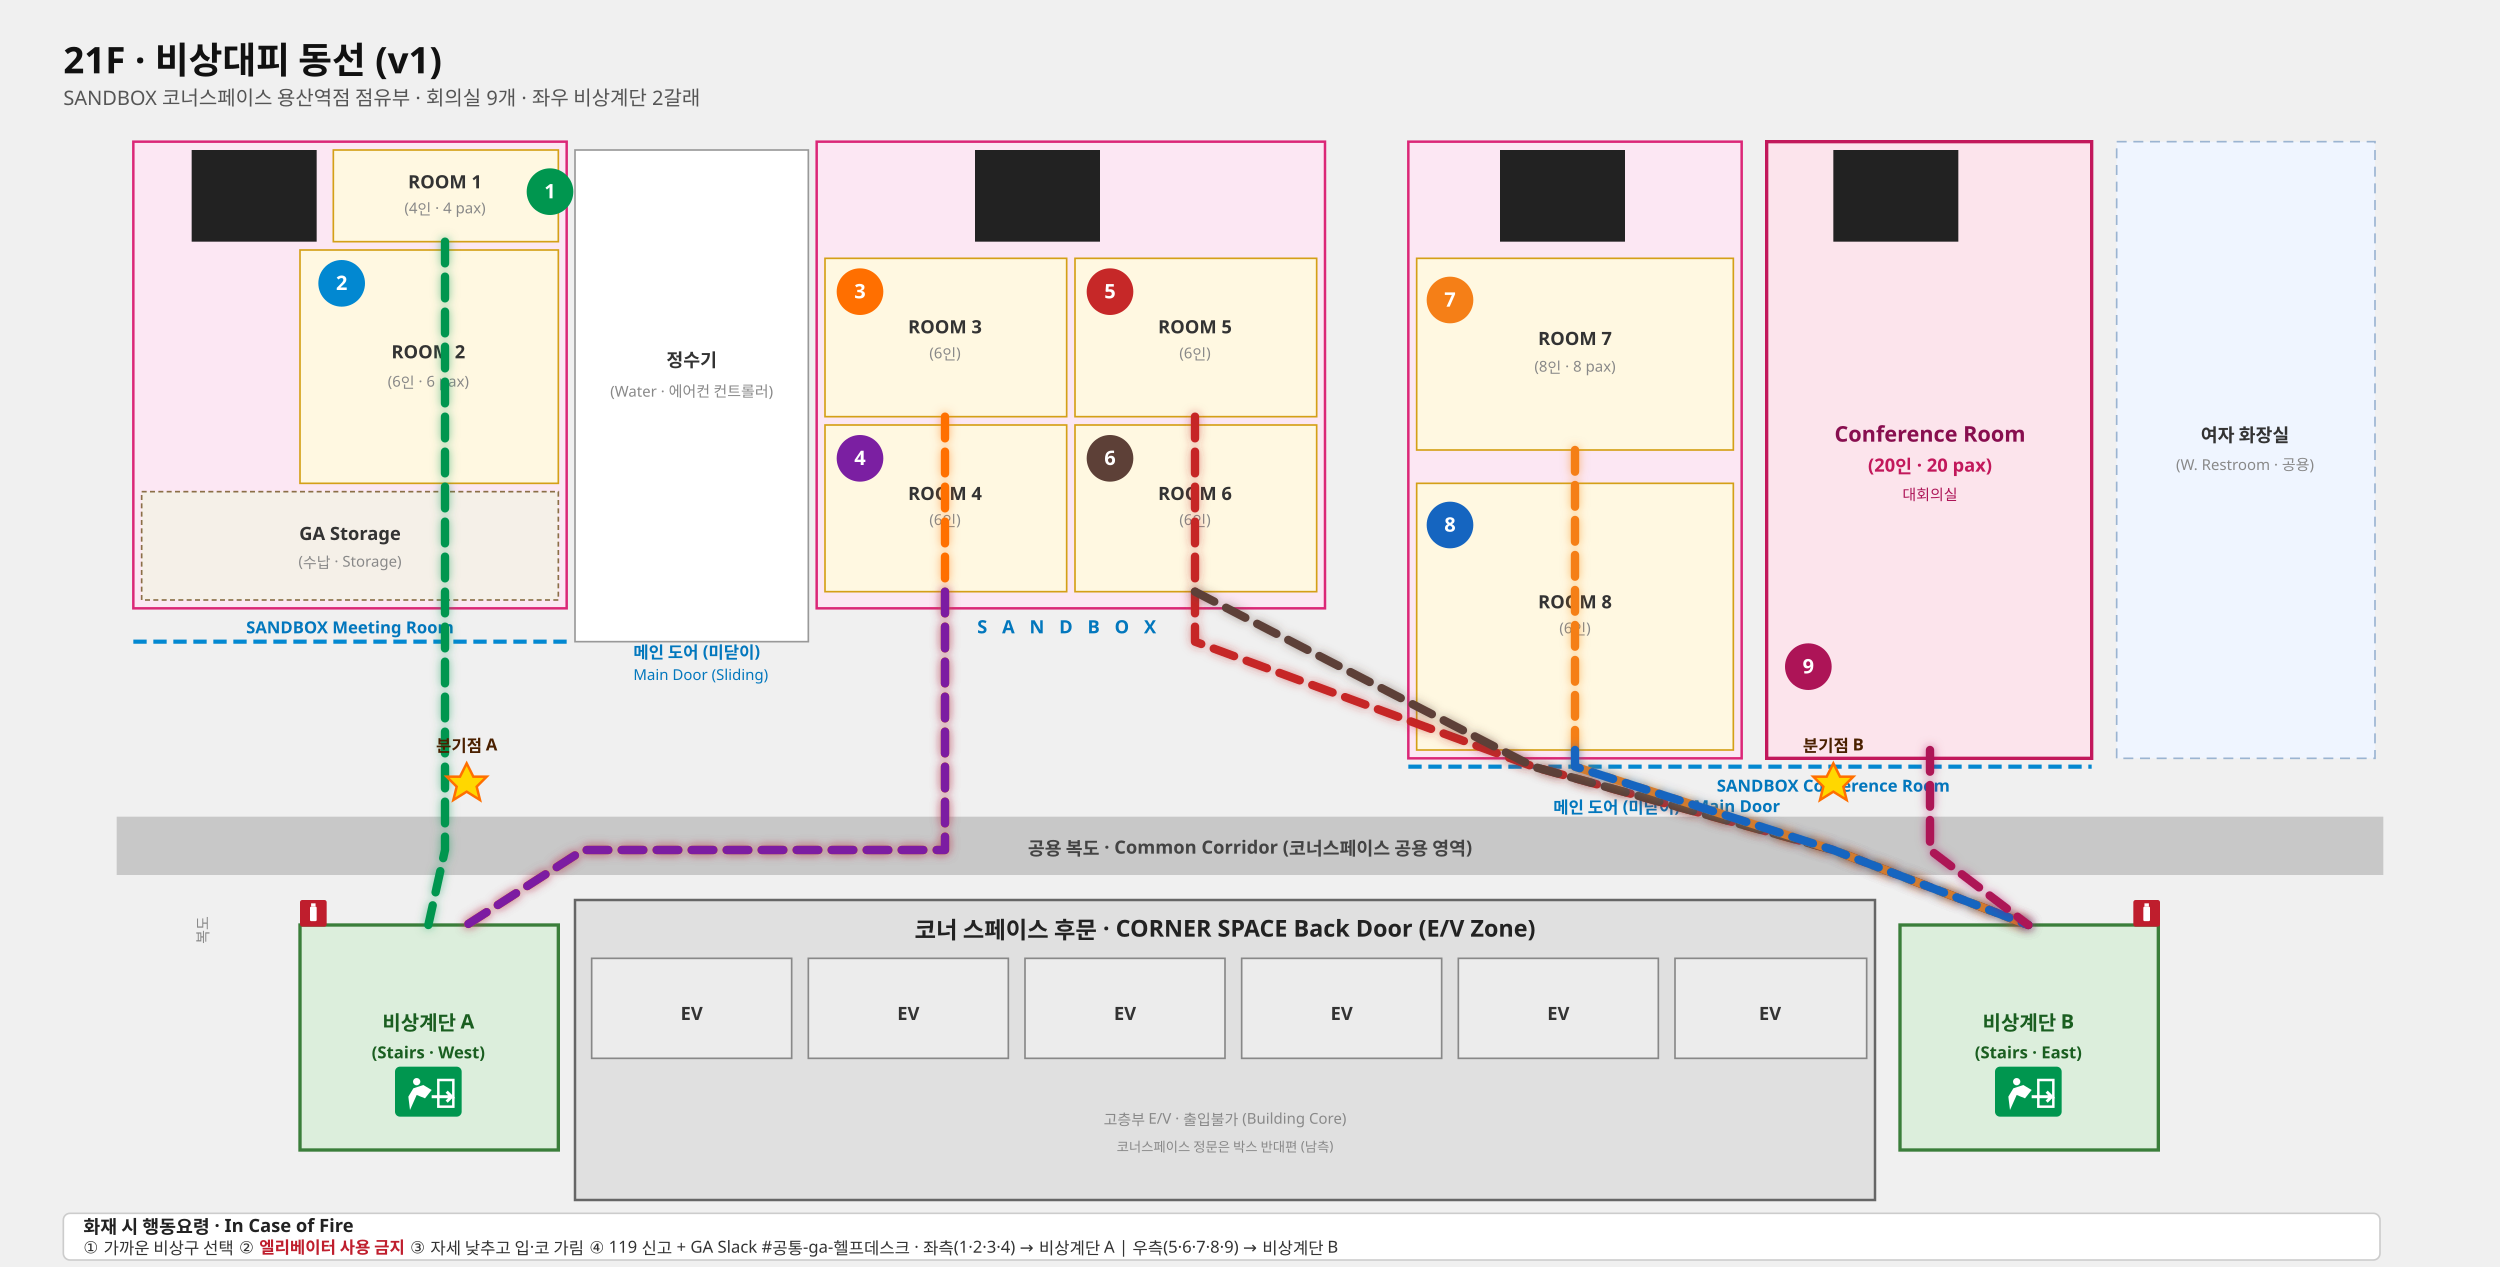
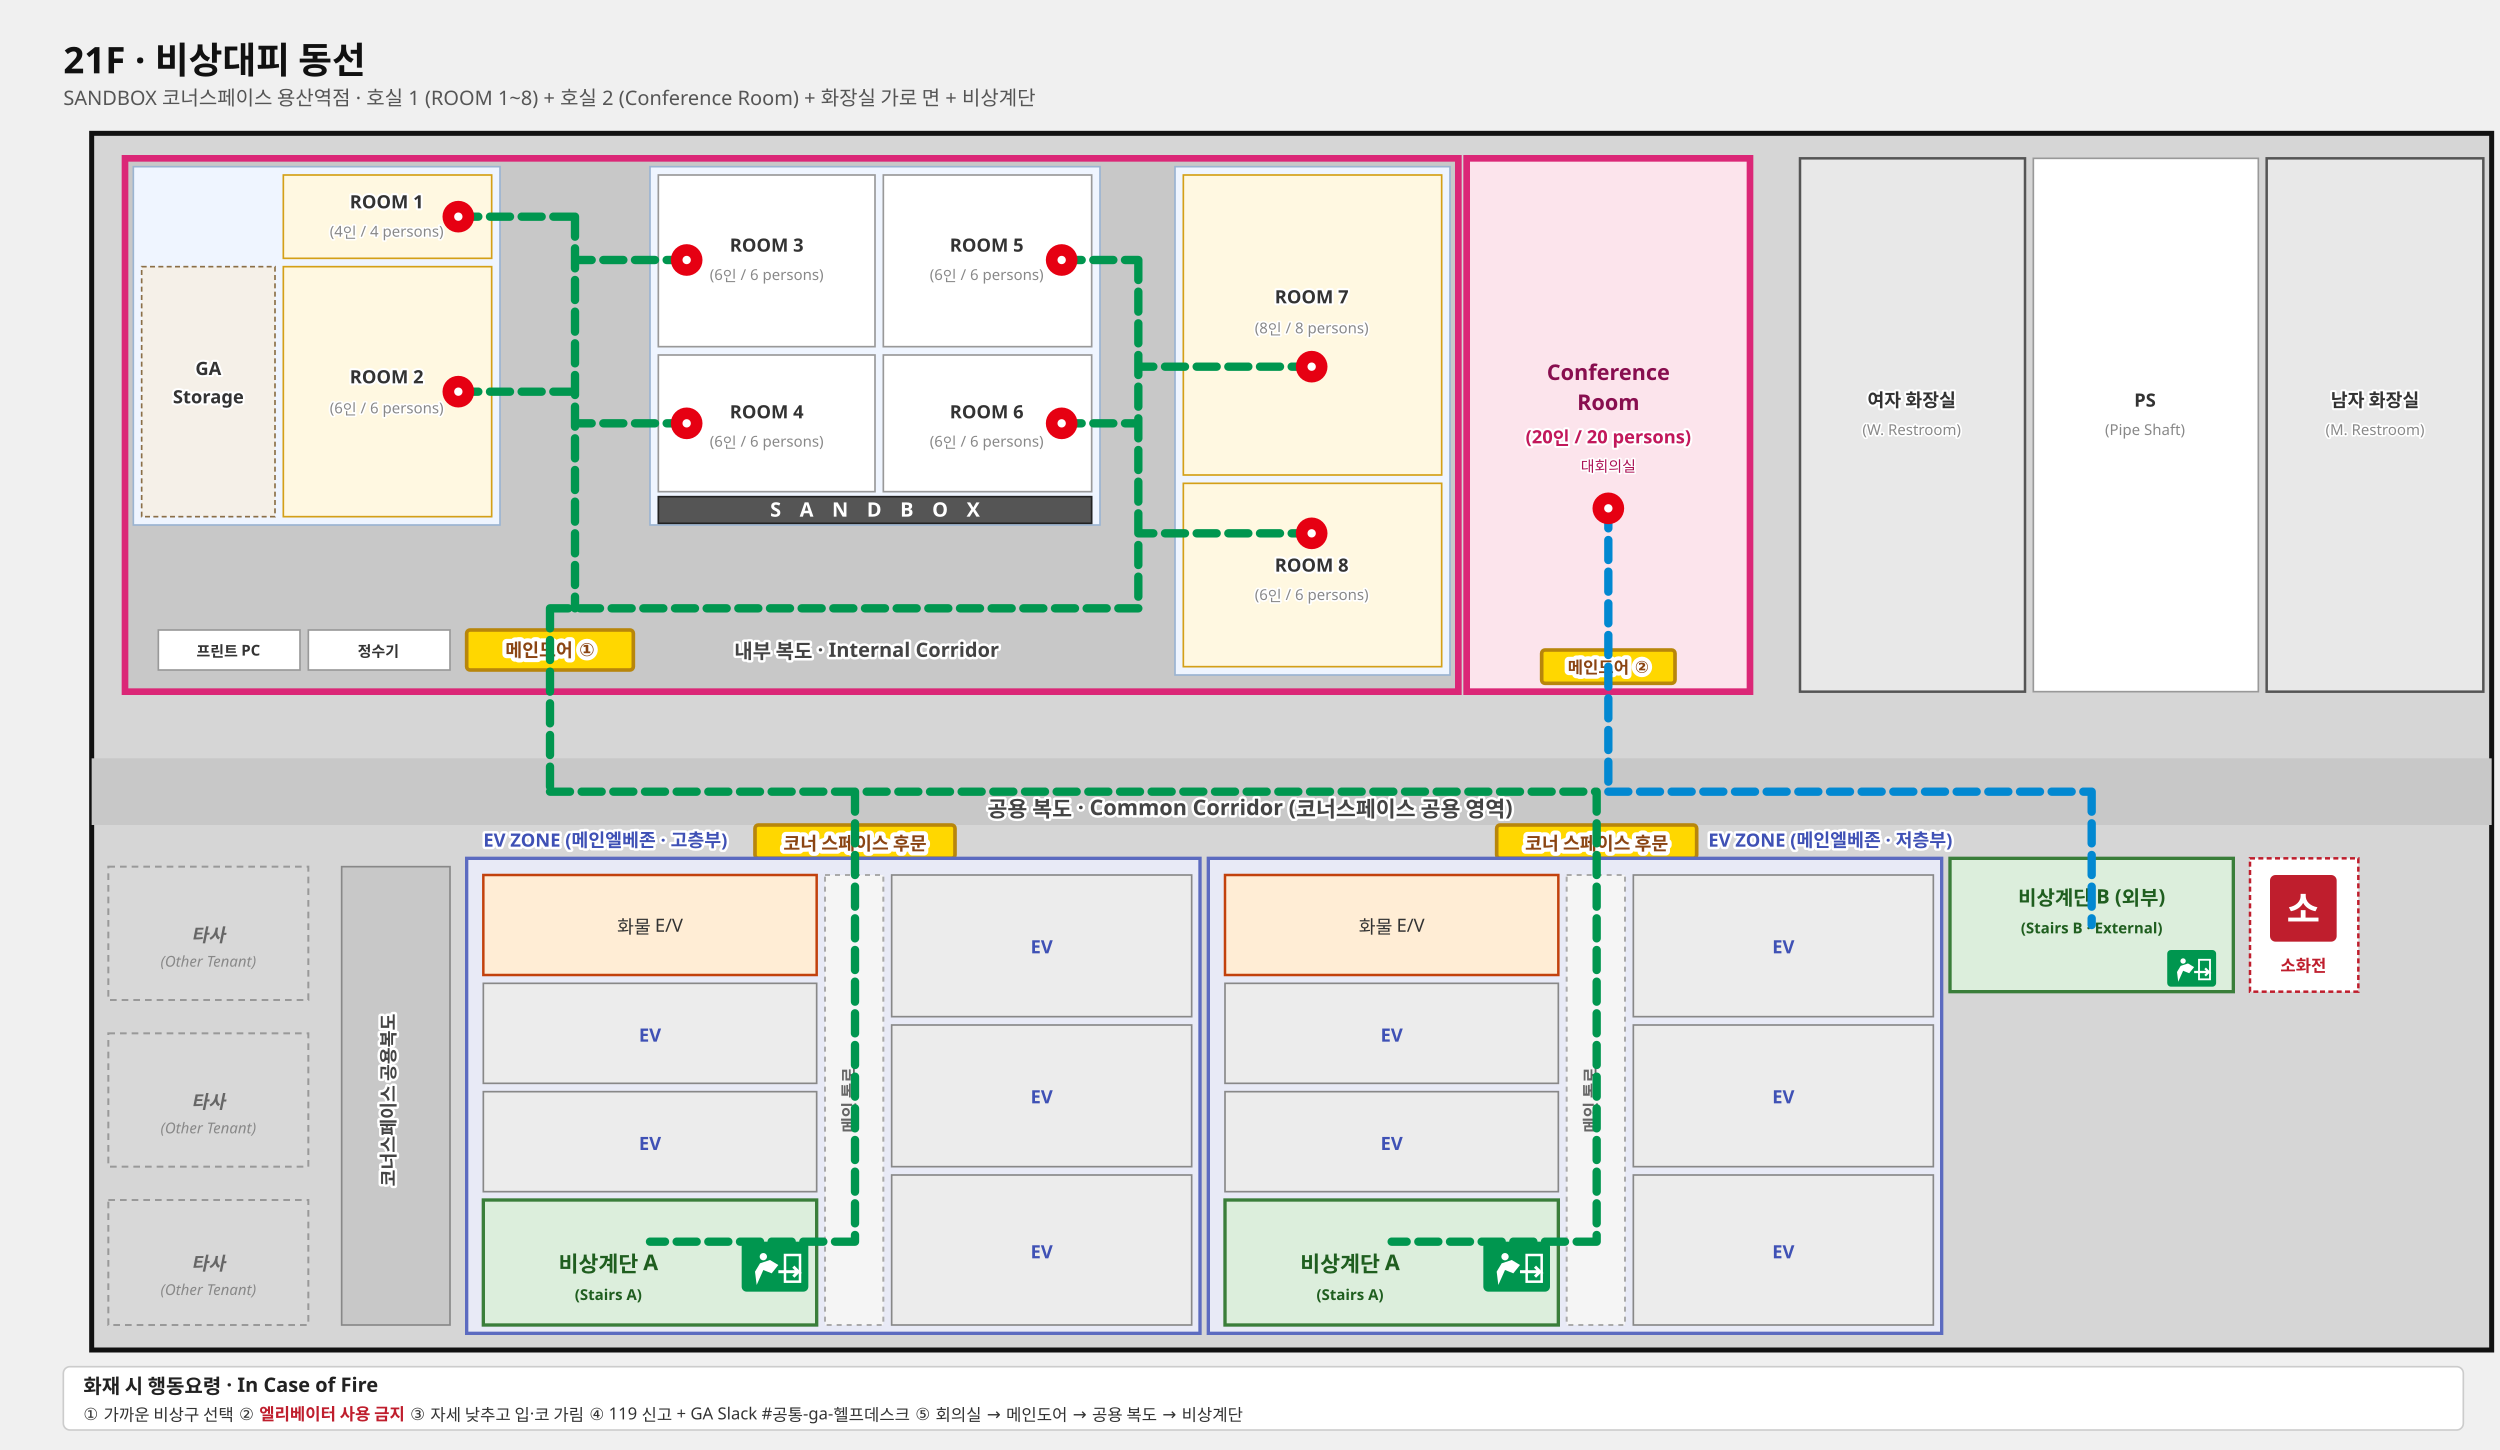
- <svg xmlns="http://www.w3.org/2000/svg" viewBox="0 0 1500 760">
+ <svg xmlns="http://www.w3.org/2000/svg" viewBox="0 0 1500 870">
  <defs>
    <style>
  text{font-family:Pretendard,"Apple SD Gothic Neo",sans-serif}
  .bg{fill:#f0f0f0}
  .wall{fill:none;stroke:#111;stroke-width:3}
  .corr{fill:#c8c8c8}
-   .room{fill:#FFF8E1;stroke:#D4A017;stroke-width:1}
-   .conf{fill:#FCE4EC;stroke:#C2185B;stroke-width:2}
-   .sandbox{fill:#FCE7F3;stroke:#DB2777;stroke-width:1.5}
+   .open{fill:#EFF5FF;stroke:#9BB4D1;stroke-width:1}
+   .mtg{fill:#FFF8E1;stroke:#D4A017;stroke-width:1}
+   .exec{fill:#FCE4EC;stroke:#DB2777;stroke-width:4}
  .core{fill:#ECECEC;stroke:#888;stroke-width:1}
  .stair{fill:#DCEEDC;stroke:#3A7E3A;stroke-width:2}
-   .ev{fill:#E8E8E8;stroke:#555;stroke-width:1}
  .stor{fill:#F5F0E8;stroke:#8B6F47;stroke-width:1;stroke-dasharray:3 2}
  .util{fill:#fff;stroke:#999;stroke-width:1}
-   .other{fill:#EFF5FF;stroke:#9BB4D1;stroke-width:1;stroke-dasharray:6 4}
-   .door{fill:none;stroke:#0288D1;stroke-width:2.5;stroke-dasharray:8 4}
-   .pillar{fill:#222}
+   .srvr{fill:#E8E8E8;stroke:#555;stroke-width:1.5}
+   .ev-zone{fill:#E8EAF6;stroke:#5C6BC0;stroke-width:2}
+   .cargo-ev{fill:#FFEDD5;stroke:#C2410C;stroke-width:1.5}
+   .corridor-int{fill:#F5F5F5;stroke:#AAA;stroke-width:1.2;stroke-dasharray:3 3}
+   .recycle{fill:#E8F5E9;stroke:#558B2F;stroke-width:1.2}
+   .door-mark{fill:#FFD700;stroke:#B8860B;stroke-width:2.2}
+   .ev-label{font-size:11px;fill:#3F51B5;text-anchor:middle;font-weight:700}
+   .stair-ko{font-size:12px;fill:#1F5E1F;text-anchor:middle;font-weight:700}
+   .red-tag{font-size:9px;fill:#E60012;text-anchor:middle;font-weight:700}
+   .label-sm-ko{font-size:11px;fill:#333;text-anchor:middle;font-weight:500}

  .tk{font-size:13px;fill:#222;text-anchor:middle;font-weight:650}
-   .te{font-size:10px;fill:#666;text-anchor:middle}
-   .ts{font-size:11px;fill:#333;text-anchor:middle;font-weight:550}
-   .tx{font-size:9px;fill:#888;text-anchor:middle}
-   .tst{font-size:12px;fill:#1a5e20;text-anchor:middle;font-weight:800}
-   .tc{font-size:11px;fill:#444;text-anchor:middle;font-weight:700}
+   .ts{font-size:11px;fill:#333;text-anchor:middle;font-weight:550;paint-order:stroke;stroke:#fff;stroke-width:2.5px;stroke-linejoin:round}
+   .tx{font-size:9px;fill:#888;text-anchor:middle;paint-order:stroke;stroke:#fff;stroke-width:2px;stroke-linejoin:round}
+   .tc{font-size:11px;fill:#444;text-anchor:middle;font-weight:700;paint-order:stroke;stroke:#fff;stroke-width:3px;stroke-linejoin:round}
  .tit{font-size:22px;font-weight:800;fill:#111}
  .tdoor{font-size:10px;fill:#0277BD;text-anchor:middle;font-weight:700}

-   .rt{fill:none;stroke-width:5;stroke-linecap:round;stroke-linejoin:round;stroke-dasharray:13 8}
-   .r1{stroke:#00964F;filter:drop-shadow(0 0 3px rgba(0,150,79,.5));animation:f 2.0s linear infinite}
-   .r2{stroke:#0288D1;filter:drop-shadow(0 0 3px rgba(2,136,209,.5));animation:f 2.2s linear infinite}
-   .r3{stroke:#FF6F00;filter:drop-shadow(0 0 3px rgba(255,111,0,.5));animation:f 2.4s linear infinite}
-   .r4{stroke:#7B1FA2;filter:drop-shadow(0 0 3px rgba(123,31,162,.5));animation:f 2.6s linear infinite}
-   .r5{stroke:#C62828;filter:drop-shadow(0 0 3px rgba(198,40,40,.5));animation:f 2.8s linear infinite}
-   .r6{stroke:#5D4037;filter:drop-shadow(0 0 3px rgba(93,64,55,.5));animation:f 3.0s linear infinite}
-   .r7{stroke:#F57F17;filter:drop-shadow(0 0 3px rgba(245,127,23,.5));animation:f 3.2s linear infinite}
-   .r8{stroke:#1565C0;filter:drop-shadow(0 0 3px rgba(21,101,192,.5));animation:f 3.4s linear infinite}
-   .r9{stroke:#AD1457;filter:drop-shadow(0 0 3px rgba(173,20,87,.5));animation:f 3.6s linear infinite}
-   @keyframes f{from{stroke-dashoffset:0}to{stroke-dashoffset:-42}}
- 
-   .yr{animation:rn 1.6s ease-out infinite}
-   @keyframes rn{0%{r:12;opacity:1}100%{r:34;opacity:0}}
-   .yp{animation:pls 1.6s ease-in-out infinite}
-   @keyframes pls{0%,100%{opacity:1}50%{opacity:.65}}
-   .bp{animation:bpa 1.3s ease-in-out infinite;transform-origin:center;transform-box:fill-box}
-   @keyframes bpa{0%,100%{transform:scale(1)}50%{transform:scale(1.2)}}
+   /* 점멸 (비상구·소화전) — 28F/29F와 동일 사양 */
+   .exit-pulse{animation:pls 1.1s ease-in-out infinite}
+   .hydrant-glow{animation:pls 1.1s ease-in-out infinite}
+   @keyframes pls{0%,100%{opacity:1}50%{opacity:.2}}
+   /* 출발점 마커 — 28F/29F와 동일 (확장 링 + 펄스 점) */
+   .start-ring{animation:rn 1.5s ease-out infinite}
+   @keyframes rn{0%{r:8;opacity:1}100%{r:22;opacity:0}}
+   .start-dot{animation:pls 1.1s ease-in-out infinite}
+   /* 비상대피 동선 — 28F/29F 사양 (점선 12 7, dashoffset 애니메이션) */
+   .rt{fill:none;stroke-width:4;stroke-linecap:round;stroke-linejoin:round;stroke-dasharray:12 7}
+   .r-a{stroke:#00964F;stroke-width:5;animation:f 2.0s linear infinite}
+   .r-b{stroke:#0288D1;stroke-width:5;animation:f 2.2s linear infinite}
+   @keyframes f{from{stroke-dashoffset:0}to{stroke-dashoffset:-38}}
</style>
-     <symbol id="ext" viewBox="0 0 24 24">
-       <rect width="24" height="24" rx="2" fill="#BF1E2D" />
-       <rect x="9" y="6" width="6" height="13" fill="#fff" rx="1" />
-       <rect x="10" y="3" width="4" height="3" fill="#fff" />
-     </symbol>
    <symbol id="es" viewBox="0 0 40 30">
      <rect width="40" height="30" rx="3" fill="#00964F" />
      <circle cx="13" cy="9" r="2.2" fill="#fff" />
      <path d="M9 26L13 17L18 19L22 14L17 11L11 13L8 18Z" fill="#fff" />
      <rect x="26" y="8" width="9" height="16" fill="none" stroke="#fff" stroke-width="1.5" />
      <path d="M22 18L34 18L31 15M34 18L31 21" stroke="#fff" stroke-width="1.8" fill="none" />
    </symbol>
+     <symbol id="hydrant" viewBox="0 0 24 24">
+       <rect width="24" height="24" rx="2" fill="#BF1E2D" />
+       <text x="12" y="17" text-anchor="middle" font-size="13" font-weight="700" fill="#fff" font-family="sans-serif">소</text>
+     </symbol>
  </defs>
-   <rect class="bg" width="1500" height="760" />
-   <text x="38" y="44" class="tit">21F · 비상대피 동선 (v1)</text>
-   <text x="38" y="63" style="font-size:12px;fill:#555">SANDBOX 코너스페이스 용산역점 점유부 · 회의실 9개 · 좌우 비상계단 2갈래</text>
-   <rect class="sandbox" x="80" y="85" width="260" height="280" />
-   <rect class="pillar" x="115" y="90" width="75" height="55" />
-   <rect class="room" x="200" y="90" width="135" height="55" />
-   <text x="267" y="113" class="ts">ROOM 1</text>
-   <text x="267" y="128" class="tx">(4인 · 4 pax)</text>
-   <rect class="room" x="180" y="150" width="155" height="140" />
-   <text x="257" y="215" class="ts">ROOM 2</text>
-   <text x="257" y="232" class="tx">(6인 · 6 pax)</text>
-   <rect class="stor" x="85" y="295" width="250" height="65" />
-   <text x="210" y="324" class="ts">GA Storage</text>
-   <text x="210" y="340" class="tx">(수납 · Storage)</text>
-   <text x="210" y="380" class="tdoor">SANDBOX Meeting Room</text>
-   <rect class="sandbox" x="490" y="85" width="305" height="280" />
-   <rect class="pillar" x="585" y="90" width="75" height="55" />
-   <rect class="room" x="495" y="155" width="145" height="95" />
-   <text x="567" y="200" class="ts">ROOM 3</text>
-   <text x="567" y="215" class="tx">(6인)</text>
-   <rect class="room" x="645" y="155" width="145" height="95" />
-   <text x="717" y="200" class="ts">ROOM 5</text>
-   <text x="717" y="215" class="tx">(6인)</text>
-   <rect class="room" x="495" y="255" width="145" height="100" />
-   <text x="567" y="300" class="ts">ROOM 4</text>
-   <text x="567" y="315" class="tx">(6인)</text>
-   <rect class="room" x="645" y="255" width="145" height="100" />
-   <text x="717" y="300" class="ts">ROOM 6</text>
-   <text x="717" y="315" class="tx">(6인)</text>
-   <text x="640" y="380" class="tdoor" style="letter-spacing:3px;font-size:11px">S A N D B O X</text>
-   <rect class="sandbox" x="845" y="85" width="200" height="370" />
-   <rect class="pillar" x="900" y="90" width="75" height="55" />
-   <rect class="room" x="850" y="155" width="190" height="115" />
-   <text x="945" y="207" class="ts">ROOM 7</text>
-   <text x="945" y="223" class="tx">(8인 · 8 pax)</text>
-   <rect class="room" x="850" y="290" width="190" height="160" />
-   <text x="945" y="365" class="ts">ROOM 8</text>
-   <text x="945" y="380" class="tx">(6인)</text>
-   <rect class="conf" x="1060" y="85" width="195" height="370" />
-   <rect class="pillar" x="1100" y="90" width="75" height="55" />
-   <text x="1158" y="265" class="tk" style="fill:#880E4F">Conference Room</text>
-   <text x="1158" y="283" class="ts" style="fill:#C2185B;font-weight:800">(20인 · 20 pax)</text>
-   <text x="1158" y="300" class="tx" style="fill:#AD1457">대회의실</text>
-   <text x="1100" y="475" class="tdoor">SANDBOX Conference Room</text>
-   <rect class="other" x="1270" y="85" width="155" height="370" />
-   <text x="1347" y="265" class="ts">여자 화장실</text>
-   <text x="1347" y="282" class="tx">(W. Restroom · 공용)</text>
-   <line class="door" x1="80" y1="385" x2="340" y2="385" />
-   <text x="380" y="395" class="tdoor" style="text-anchor:start">메인 도어 (미닫이)</text>
-   <text x="380" y="408" class="tx" style="text-anchor:start;font-size:9px;fill:#0277BD">Main Door (Sliding)</text>
-   <line class="door" x1="845" y1="460" x2="1255" y2="460" />
-   <text x="1000" y="488" class="tdoor">메인 도어 (미닫이) · Main Door</text>
-   <rect class="util" x="345" y="90" width="140" height="295" />
-   <text x="415" y="220" class="ts">정수기</text>
-   <text x="415" y="238" class="tx">(Water · 에어컨 컨트롤러)</text>
-   <rect class="corr" x="70" y="490" width="1360" height="35" />
-   <text x="750" y="513" class="tc">공용 복도 · Common Corridor (코너스페이스 공용 영역)</text>
-   <rect fill="#E0E0E0" stroke="#666" stroke-width="1.5" x="345" y="540" width="780" height="180" />
-   <text x="735" y="563" class="tk" style="font-size:14px">코너 스페이스 후문 · CORNER SPACE Back Door (E/V Zone)</text>
-   <rect class="core" x="355" y="575" width="120" height="60" />
-   <text x="415" y="612" class="ts">EV</text>
-   <rect class="core" x="485" y="575" width="120" height="60" />
-   <text x="545" y="612" class="ts">EV</text>
-   <rect class="core" x="615" y="575" width="120" height="60" />
-   <text x="675" y="612" class="ts">EV</text>
-   <rect class="core" x="745" y="575" width="120" height="60" />
-   <text x="805" y="612" class="ts">EV</text>
-   <rect class="core" x="875" y="575" width="120" height="60" />
-   <text x="935" y="612" class="ts">EV</text>
-   <rect class="core" x="1005" y="575" width="115" height="60" />
-   <text x="1062" y="612" class="ts">EV</text>
-   <text x="735" y="675" class="tx">고층부 E/V · 출입불가 (Building Core)</text>
-   <text x="735" y="691" class="tx" style="font-size:8px">코너스페이스 정문은 박스 반대편 (남측)</text>
-   <rect class="stair" x="180" y="555" width="155" height="135" />
-   <text x="257" y="618" class="tst">비상계단 A</text>
-   <text x="257" y="635" class="tst" style="font-size:10px">(Stairs · West)</text>
-   <use href="#es" x="237" y="640" width="40" height="30" />
-   <rect class="stair" x="1140" y="555" width="155" height="135" />
-   <text x="1217" y="618" class="tst">비상계단 B</text>
-   <text x="1217" y="635" class="tst" style="font-size:10px">(Stairs · East)</text>
-   <use href="#es" x="1197" y="640" width="40" height="30" />
-   <text x="125" y="558" class="tx" transform="rotate(-90 125 558)">복도</text>
-   <path class="rt r1" d="M 267 145 L 267 290 L 267 385 L 267 510 L 257 555" />
-   <path class="rt r2" d="M 257 290 L 257 385 L 257 510 L 257 555" />
-   <path class="rt r3" d="M 567 250 L 567 385 L 567 510 L 480 510 L 350 510 L 280 555" />
-   <path class="rt r4" d="M 567 355 L 567 385 L 567 510 L 350 510 L 280 555" />
-   <path class="rt r5" d="M 717 250 L 717 385 L 920 460 L 1100 510 L 1217 555" />
-   <path class="rt r6" d="M 717 355 L 920 460 L 1100 510 L 1217 555" />
-   <path class="rt r7" d="M 945 270 L 945 460 L 1100 510 L 1217 555" />
-   <path class="rt r8" d="M 945 450 L 945 460 L 1100 510 L 1217 555" />
-   <path class="rt r9" d="M 1158 450 L 1158 510 L 1217 555" />
-   <g transform="translate(280,470)">
-     <polygon class="bp" points="0,-12 4,-4 12,-4 6,2 8,10 0,5 -8,10 -6,2 -12,-4 -4,-4" fill="#FFD700" stroke="#FF6F00" stroke-width="1.5" />
-     <text style="font-size:10px;font-weight:800;fill:#4a2000;text-anchor:middle" y="-19">분기점 A</text>
-   </g>
-   <g transform="translate(1100,470)">
-     <polygon class="bp" points="0,-12 4,-4 12,-4 6,2 8,10 0,5 -8,10 -6,2 -12,-4 -4,-4" fill="#FFD700" stroke="#FF6F00" stroke-width="1.5" />
-     <text style="font-size:10px;font-weight:800;fill:#4a2000;text-anchor:middle" y="-19">분기점 B</text>
-   </g>
-   <g transform="translate(330,115)">
-     <circle class="yr" cx="0" cy="0" r="12" fill="none" stroke="#00964F" stroke-width="3" />
-     <circle class="yp" cx="0" cy="0" r="14" fill="#00964F" />
-     <text style="font-size:12px;font-weight:800;text-anchor:middle;fill:#fff" y="4">1</text>
-   </g>
-   <g transform="translate(205,170)">
-     <circle class="yr" cx="0" cy="0" r="12" fill="none" stroke="#0288D1" stroke-width="3" />
-     <circle class="yp" cx="0" cy="0" r="14" fill="#0288D1" />
-     <text style="font-size:12px;font-weight:800;text-anchor:middle;fill:#fff" y="4">2</text>
-   </g>
-   <g transform="translate(516,175)">
-     <circle class="yr" cx="0" cy="0" r="12" fill="none" stroke="#FF6F00" stroke-width="3" />
-     <circle class="yp" cx="0" cy="0" r="14" fill="#FF6F00" />
-     <text style="font-size:12px;font-weight:800;text-anchor:middle;fill:#fff" y="4">3</text>
-   </g>
-   <g transform="translate(516,275)">
-     <circle class="yr" cx="0" cy="0" r="12" fill="none" stroke="#7B1FA2" stroke-width="3" />
-     <circle class="yp" cx="0" cy="0" r="14" fill="#7B1FA2" />
-     <text style="font-size:12px;font-weight:800;text-anchor:middle;fill:#fff" y="4">4</text>
-   </g>
-   <g transform="translate(666,175)">
-     <circle class="yr" cx="0" cy="0" r="12" fill="none" stroke="#C62828" stroke-width="3" />
-     <circle class="yp" cx="0" cy="0" r="14" fill="#C62828" />
-     <text style="font-size:12px;font-weight:800;text-anchor:middle;fill:#fff" y="4">5</text>
-   </g>
-   <g transform="translate(666,275)">
-     <circle class="yr" cx="0" cy="0" r="12" fill="none" stroke="#5D4037" stroke-width="3" />
-     <circle class="yp" cx="0" cy="0" r="14" fill="#5D4037" />
-     <text style="font-size:12px;font-weight:800;text-anchor:middle;fill:#fff" y="4">6</text>
-   </g>
-   <g transform="translate(870,180)">
-     <circle class="yr" cx="0" cy="0" r="12" fill="none" stroke="#F57F17" stroke-width="3" />
-     <circle class="yp" cx="0" cy="0" r="14" fill="#F57F17" />
-     <text style="font-size:12px;font-weight:800;text-anchor:middle;fill:#fff" y="4">7</text>
-   </g>
-   <g transform="translate(870,315)">
-     <circle class="yr" cx="0" cy="0" r="12" fill="none" stroke="#1565C0" stroke-width="3" />
-     <circle class="yp" cx="0" cy="0" r="14" fill="#1565C0" />
-     <text style="font-size:12px;font-weight:800;text-anchor:middle;fill:#fff" y="4">8</text>
-   </g>
-   <g transform="translate(1085,400)">
-     <circle class="yr" cx="0" cy="0" r="12" fill="none" stroke="#AD1457" stroke-width="3" />
-     <circle class="yp" cx="0" cy="0" r="14" fill="#AD1457" />
-     <text style="font-size:12px;font-weight:800;text-anchor:middle;fill:#fff" y="4">9</text>
-   </g>
-   <use href="#ext" x="180" y="540" width="16" height="16" />
-   <use href="#ext" x="1280" y="540" width="16" height="16" />
-   <g transform="translate(38,728)">
-     <rect width="1390" height="28" fill="#fff" stroke="#ccc" rx="4" />
-     <text x="12" y="12" font-size="11" font-weight="800" fill="#222">화재 시 행동요령 · In Case of Fire</text>
-     <text x="12" y="24" font-size="10" fill="#333">① 가까운 비상구 선택  ②  <tspan fill="#BF1E2D" font-weight="700">엘리베이터 사용 금지</tspan>  ③ 자세 낮추고 입·코 가림  ④ 119 신고 + GA Slack #공통-ga-헬프데스크  ·  좌측(1·2·3·4) → 비상계단 A  |  우측(5·6·7·8·9) → 비상계단 B</text>
+   <rect class="bg" width="1500" height="870" />
+   <text x="38" y="44" class="tit">21F · 비상대피 동선</text>
+   <text x="38" y="63" style="font-size:12px;fill:#555">SANDBOX 코너스페이스 용산역점 · 호실 1 (ROOM 1~8) + 호실 2 (Conference Room) + 화장실 가로 면 + 비상계단</text>
+   <rect fill="#D6D6D6" stroke="none" x="55" y="80" width="1440" height="730" />
+   <path class="wall" d="M55 80 L1495 80 L1495 810 L55 810 Z" />
+   <rect fill="#c8c8c8" stroke="#DB2777" stroke-width="4" x="75" y="95" width="800" height="320" />
+   <rect class="open" x="80" y="100" width="220" height="215" />
+   <rect class="mtg" x="170" y="105" width="125" height="50" />
+   <text x="232" y="125" class="ts">ROOM 1</text>
+   <text x="232" y="142" class="tx">(4인 / 4 persons)</text>
+   <rect class="mtg" x="170" y="160" width="125" height="150" />
+   <text x="232" y="230" class="ts">ROOM 2</text>
+   <text x="232" y="248" class="tx">(6인 / 6 persons)</text>
+   <rect class="stor" x="85" y="160" width="80" height="150" />
+   <text x="125" y="225" class="ts">GA</text>
+   <text x="125" y="242" class="ts">Storage</text>
+   <rect class="open" x="390" y="100" width="270" height="215" />
+   <rect class="util" x="395" y="105" width="130" height="103" />
+   <text x="460" y="151" class="ts">ROOM 3</text>
+   <text x="460" y="168" class="tx">(6인 / 6 persons)</text>
+   <rect class="util" x="530" y="105" width="125" height="103" />
+   <text x="592" y="151" class="ts">ROOM 5</text>
+   <text x="592" y="168" class="tx">(6인 / 6 persons)</text>
+   <rect class="util" x="395" y="213" width="130" height="82" />
+   <text x="460" y="251" class="ts">ROOM 4</text>
+   <text x="460" y="268" class="tx">(6인 / 6 persons)</text>
+   <rect class="util" x="530" y="213" width="125" height="82" />
+   <text x="592" y="251" class="ts">ROOM 6</text>
+   <text x="592" y="268" class="tx">(6인 / 6 persons)</text>
+   <rect fill="#555" stroke="#222" stroke-width="1" x="395" y="298" width="260" height="16" />
+   <text x="525" y="310" style="letter-spacing:4px;font-size:12px;font-weight:800;text-anchor:middle;fill:#fff">S A N D B O X</text>
+   <rect class="open" x="705" y="100" width="165" height="305" />
+   <rect class="mtg" x="710" y="105" width="155" height="180" />
+   <text x="787" y="182" class="ts">ROOM 7</text>
+   <text x="787" y="200" class="tx">(8인 / 8 persons)</text>
+   <rect class="mtg" x="710" y="290" width="155" height="110" />
+   <text x="787" y="343" class="ts">ROOM 8</text>
+   <text x="787" y="360" class="tx">(6인 / 6 persons)</text>
+   <rect class="exec" x="880" y="95" width="170" height="320" />
+   <text x="965" y="228" class="tk" style="fill:#880E4F;font-size:13px">Conference</text>
+   <text x="965" y="246" class="tk" style="fill:#880E4F;font-size:13px">Room</text>
+   <text x="965" y="266" class="ts" style="fill:#C2185B;font-weight:800">(20인 / 20 persons)</text>
+   <text x="965" y="283" class="tx" style="fill:#AD1457">대회의실</text>
+   <rect class="srvr" x="1080" y="95" width="135" height="320" />
+   <text x="1147" y="244" class="ts">여자 화장실</text>
+   <text x="1147" y="261" class="tx">(W. Restroom)</text>
+   <rect class="util" x="1220" y="95" width="135" height="320" />
+   <text x="1287" y="244" class="ts">PS</text>
+   <text x="1287" y="261" class="tx">(Pipe Shaft)</text>
+   <rect class="srvr" x="1360" y="95" width="130" height="320" />
+   <text x="1425" y="244" class="ts">남자 화장실</text>
+   <text x="1425" y="261" class="tx">(M. Restroom)</text>
+   <rect class="corr" x="80" y="325" width="620" height="80" />
+   <rect class="util" x="95" y="378" width="85" height="24" />
+   <text x="137" y="394" class="ts" style="font-size:9px">프린트 PC</text>
+   <rect class="util" x="185" y="378" width="85" height="24" />
+   <text x="227" y="394" class="ts" style="font-size:9px">정수기</text>
+   <rect class="door-mark" x="280" y="378" width="100" height="24" rx="2" />
+   <text x="330" y="394" style="font-size:11px;fill:#8B4513;font-weight:700;text-anchor:middle;paint-order:stroke;stroke:#fff;stroke-width:5px;stroke-linejoin:round">메인도어 ①</text>
+   <text x="520" y="395" class="tc" style="font-size:12px">내부 복도 · Internal Corridor</text>
+   <rect class="door-mark" x="925" y="390" width="80" height="20" rx="2" />
+   <text x="965" y="404" style="font-size:10px;fill:#8B4513;font-weight:700;text-anchor:middle;paint-order:stroke;stroke:#fff;stroke-width:5px;stroke-linejoin:round">메인도어 ②</text>
+   <rect class="corr" x="55" y="455" width="1440" height="40" />
+   <text x="750" y="490" class="tc" style="font-size:13px">공용 복도 · Common Corridor (코너스페이스 공용 영역)</text>
+   <rect class="door-mark" x="453" y="495" width="120" height="20" rx="2" />
+   <text x="513" y="510" style="font-size:11px;fill:#8B4513;font-weight:800;text-anchor:middle;paint-order:stroke;stroke:#fff;stroke-width:5px;stroke-linejoin:round">코너 스페이스 후문</text>
+   <rect class="door-mark" x="898" y="495" width="120" height="20" rx="2" />
+   <text x="958" y="510" style="font-size:11px;fill:#8B4513;font-weight:800;text-anchor:middle;paint-order:stroke;stroke:#fff;stroke-width:5px;stroke-linejoin:round">코너 스페이스 후문</text>
+   <rect fill="#D8D8D8" stroke="#999" stroke-width="1.2" stroke-dasharray="4 3" x="65" y="520" width="120" height="80" />
+   <text x="125" y="565" style="font-size:11px;fill:#666;text-anchor:middle;font-style:italic;font-weight:600">타사</text>
+   <text x="125" y="580" style="font-size:9px;fill:#888;text-anchor:middle;font-style:italic">(Other Tenant)</text>
+   <rect fill="#D8D8D8" stroke="#999" stroke-width="1.2" stroke-dasharray="4 3" x="65" y="620" width="120" height="80" />
+   <text x="125" y="665" style="font-size:11px;fill:#666;text-anchor:middle;font-style:italic;font-weight:600">타사</text>
+   <text x="125" y="680" style="font-size:9px;fill:#888;text-anchor:middle;font-style:italic">(Other Tenant)</text>
+   <rect fill="#D8D8D8" stroke="#999" stroke-width="1.2" stroke-dasharray="4 3" x="65" y="720" width="120" height="75" />
+   <text x="125" y="762" style="font-size:11px;fill:#666;text-anchor:middle;font-style:italic;font-weight:600">타사</text>
+   <text x="125" y="777" style="font-size:9px;fill:#888;text-anchor:middle;font-style:italic">(Other Tenant)</text>
+   <rect fill="#c8c8c8" stroke="#888" stroke-width="1" x="205" y="520" width="65" height="275" />
+   <text x="237" y="660" style="font-size:11px;fill:#444;text-anchor:middle;font-weight:700;paint-order:stroke;stroke:#fff;stroke-width:3px;stroke-linejoin:round" transform="rotate(-90 237 660)">코너스페이스 공용복도</text>
+   <rect class="ev-zone" x="280" y="515" width="440" height="285" />
+   <text x="290" y="508" class="tk" style="fill:#3F51B5;font-size:11px;font-weight:800;text-anchor:start;paint-order:stroke;stroke:#fff;stroke-width:3px;stroke-linejoin:round">EV ZONE (메인엘베존 · 고층부)</text>
+   <rect class="cargo-ev" x="290" y="525" width="200" height="60" />
+   <text x="390" y="560" class="label-sm-ko">화물 E/V</text>
+   <rect class="core" x="290" y="590" width="200" height="60" />
+   <text x="390" y="625" class="ev-label">EV</text>
+   <rect class="core" x="290" y="655" width="200" height="60" />
+   <text x="390" y="690" class="ev-label">EV</text>
+   <rect class="stair" x="290" y="720" width="200" height="75" />
+   <text x="365" y="763" class="stair-ko" style="font-size:13px">비상계단 A</text>
+   <text x="365" y="780" class="stair-ko" style="font-size:9px">(Stairs A)</text>
+   <use href="#es" x="445" y="745" width="40" height="30" class="exit-pulse" />
+   <rect class="corridor-int" x="495" y="525" width="35" height="270" />
+   <text x="513" y="660" style="font-size:10px;fill:#666;font-weight:700;text-anchor:middle" transform="rotate(-90 513 660)">메인 통로</text>
+   <rect class="core" x="535" y="525" width="180" height="85" />
+   <text x="625" y="572" class="ev-label">EV</text>
+   <rect class="core" x="535" y="615" width="180" height="85" />
+   <text x="625" y="662" class="ev-label">EV</text>
+   <rect class="core" x="535" y="705" width="180" height="90" />
+   <text x="625" y="755" class="ev-label">EV</text>
+   <rect class="ev-zone" x="725" y="515" width="440" height="285" />
+   <text x="1025" y="508" class="tk" style="fill:#3F51B5;font-size:11px;font-weight:800;text-anchor:start;paint-order:stroke;stroke:#fff;stroke-width:3px;stroke-linejoin:round">EV ZONE (메인엘베존 · 저층부)</text>
+   <rect class="cargo-ev" x="735" y="525" width="200" height="60" />
+   <text x="835" y="560" class="label-sm-ko">화물 E/V</text>
+   <rect class="core" x="735" y="590" width="200" height="60" />
+   <text x="835" y="625" class="ev-label">EV</text>
+   <rect class="core" x="735" y="655" width="200" height="60" />
+   <text x="835" y="690" class="ev-label">EV</text>
+   <rect class="stair" x="735" y="720" width="200" height="75" />
+   <text x="810" y="763" class="stair-ko" style="font-size:13px">비상계단 A</text>
+   <text x="810" y="780" class="stair-ko" style="font-size:9px">(Stairs A)</text>
+   <use href="#es" x="890" y="745" width="40" height="30" class="exit-pulse" />
+   <rect class="corridor-int" x="940" y="525" width="35" height="270" />
+   <text x="958" y="660" style="font-size:10px;fill:#666;font-weight:700;text-anchor:middle" transform="rotate(-90 958 660)">메인 통로</text>
+   <rect class="core" x="980" y="525" width="180" height="85" />
+   <text x="1070" y="572" class="ev-label">EV</text>
+   <rect class="core" x="980" y="615" width="180" height="85" />
+   <text x="1070" y="662" class="ev-label">EV</text>
+   <rect class="core" x="980" y="705" width="180" height="90" />
+   <text x="1070" y="755" class="ev-label">EV</text>
+   <rect class="stair" x="1170" y="515" width="170" height="80" />
+   <text x="1255" y="543" class="stair-ko" style="font-size:12px">비상계단 B (외부)</text>
+   <text x="1255" y="560" class="stair-ko" style="font-size:9px">(Stairs B · External)</text>
+   <use href="#es" x="1295" y="570" width="40" height="22" class="exit-pulse" />
+   <rect fill="#fff" stroke="#BF1E2D" stroke-width="1.5" stroke-dasharray="3 2" x="1350" y="515" width="65" height="80" />
+   <use href="#hydrant" x="1362" y="525" width="40" height="40" class="hydrant-glow" />
+   <text x="1382" y="583" style="font-size:10px;fill:#BF1E2D;font-weight:700;text-anchor:middle">소화전</text>
+   <path class="rt r-a" d="   M 275 130 H 345   M 275 235 H 345   M 412 156 H 345   M 412 254 H 345   M 345 130 V 365   M 637 156 H 683   M 637 254 H 683   M 787 220 H 683   M 787 320 H 683   M 683 156 V 365   M 683 365 H 330   M 330 365 V 475   M 330 475 H 958   M 513 475 V 745   M 513 745 H 390   M 958 475 V 745   M 958 745 H 835 " />
+   <path class="rt r-b" d="   M 965 305 V 475   M 965 475 H 1255   M 1255 475 V 555 " />
+   <g transform="translate(275,130)">
+     <circle class="start-ring" cx="0" cy="0" r="8" fill="none" stroke="#E60012" stroke-width="3" />
+     <circle class="start-dot" cx="0" cy="0" r="7" fill="#E60012" />
+     <circle cx="0" cy="0" r="2.5" fill="#fff" />
+   </g>
+   <g transform="translate(275,235)">
+     <circle class="start-ring" cx="0" cy="0" r="8" fill="none" stroke="#E60012" stroke-width="3" />
+     <circle class="start-dot" cx="0" cy="0" r="7" fill="#E60012" />
+     <circle cx="0" cy="0" r="2.5" fill="#fff" />
+   </g>
+   <g transform="translate(412,156)">
+     <circle class="start-ring" cx="0" cy="0" r="8" fill="none" stroke="#E60012" stroke-width="3" />
+     <circle class="start-dot" cx="0" cy="0" r="7" fill="#E60012" />
+     <circle cx="0" cy="0" r="2.5" fill="#fff" />
+   </g>
+   <g transform="translate(412,254)">
+     <circle class="start-ring" cx="0" cy="0" r="8" fill="none" stroke="#E60012" stroke-width="3" />
+     <circle class="start-dot" cx="0" cy="0" r="7" fill="#E60012" />
+     <circle cx="0" cy="0" r="2.5" fill="#fff" />
+   </g>
+   <g transform="translate(637,156)">
+     <circle class="start-ring" cx="0" cy="0" r="8" fill="none" stroke="#E60012" stroke-width="3" />
+     <circle class="start-dot" cx="0" cy="0" r="7" fill="#E60012" />
+     <circle cx="0" cy="0" r="2.5" fill="#fff" />
+   </g>
+   <g transform="translate(637,254)">
+     <circle class="start-ring" cx="0" cy="0" r="8" fill="none" stroke="#E60012" stroke-width="3" />
+     <circle class="start-dot" cx="0" cy="0" r="7" fill="#E60012" />
+     <circle cx="0" cy="0" r="2.5" fill="#fff" />
+   </g>
+   <g transform="translate(787,220)">
+     <circle class="start-ring" cx="0" cy="0" r="8" fill="none" stroke="#E60012" stroke-width="3" />
+     <circle class="start-dot" cx="0" cy="0" r="7" fill="#E60012" />
+     <circle cx="0" cy="0" r="2.5" fill="#fff" />
+   </g>
+   <g transform="translate(787,320)">
+     <circle class="start-ring" cx="0" cy="0" r="8" fill="none" stroke="#E60012" stroke-width="3" />
+     <circle class="start-dot" cx="0" cy="0" r="7" fill="#E60012" />
+     <circle cx="0" cy="0" r="2.5" fill="#fff" />
+   </g>
+   <g transform="translate(965,305)">
+     <circle class="start-ring" cx="0" cy="0" r="8" fill="none" stroke="#E60012" stroke-width="3" />
+     <circle class="start-dot" cx="0" cy="0" r="7" fill="#E60012" />
+     <circle cx="0" cy="0" r="2.5" fill="#fff" />
+   </g>
+   <g transform="translate(38,820)">
+     <rect width="1440" height="38" fill="#fff" stroke="#ccc" rx="4" />
+     <text x="12" y="16" font-size="12" font-weight="800" fill="#222">화재 시 행동요령 · In Case of Fire</text>
+     <text x="12" y="32" font-size="10" fill="#333">① 가까운 비상구 선택  ②  <tspan fill="#BF1E2D" font-weight="700">엘리베이터 사용 금지</tspan>  ③ 자세 낮추고 입·코 가림  ④ 119 신고 + GA Slack #공통-ga-헬프데스크  ⑤ 회의실 → 메인도어 → 공용 복도 → 비상계단</text>
  </g>
</svg>
